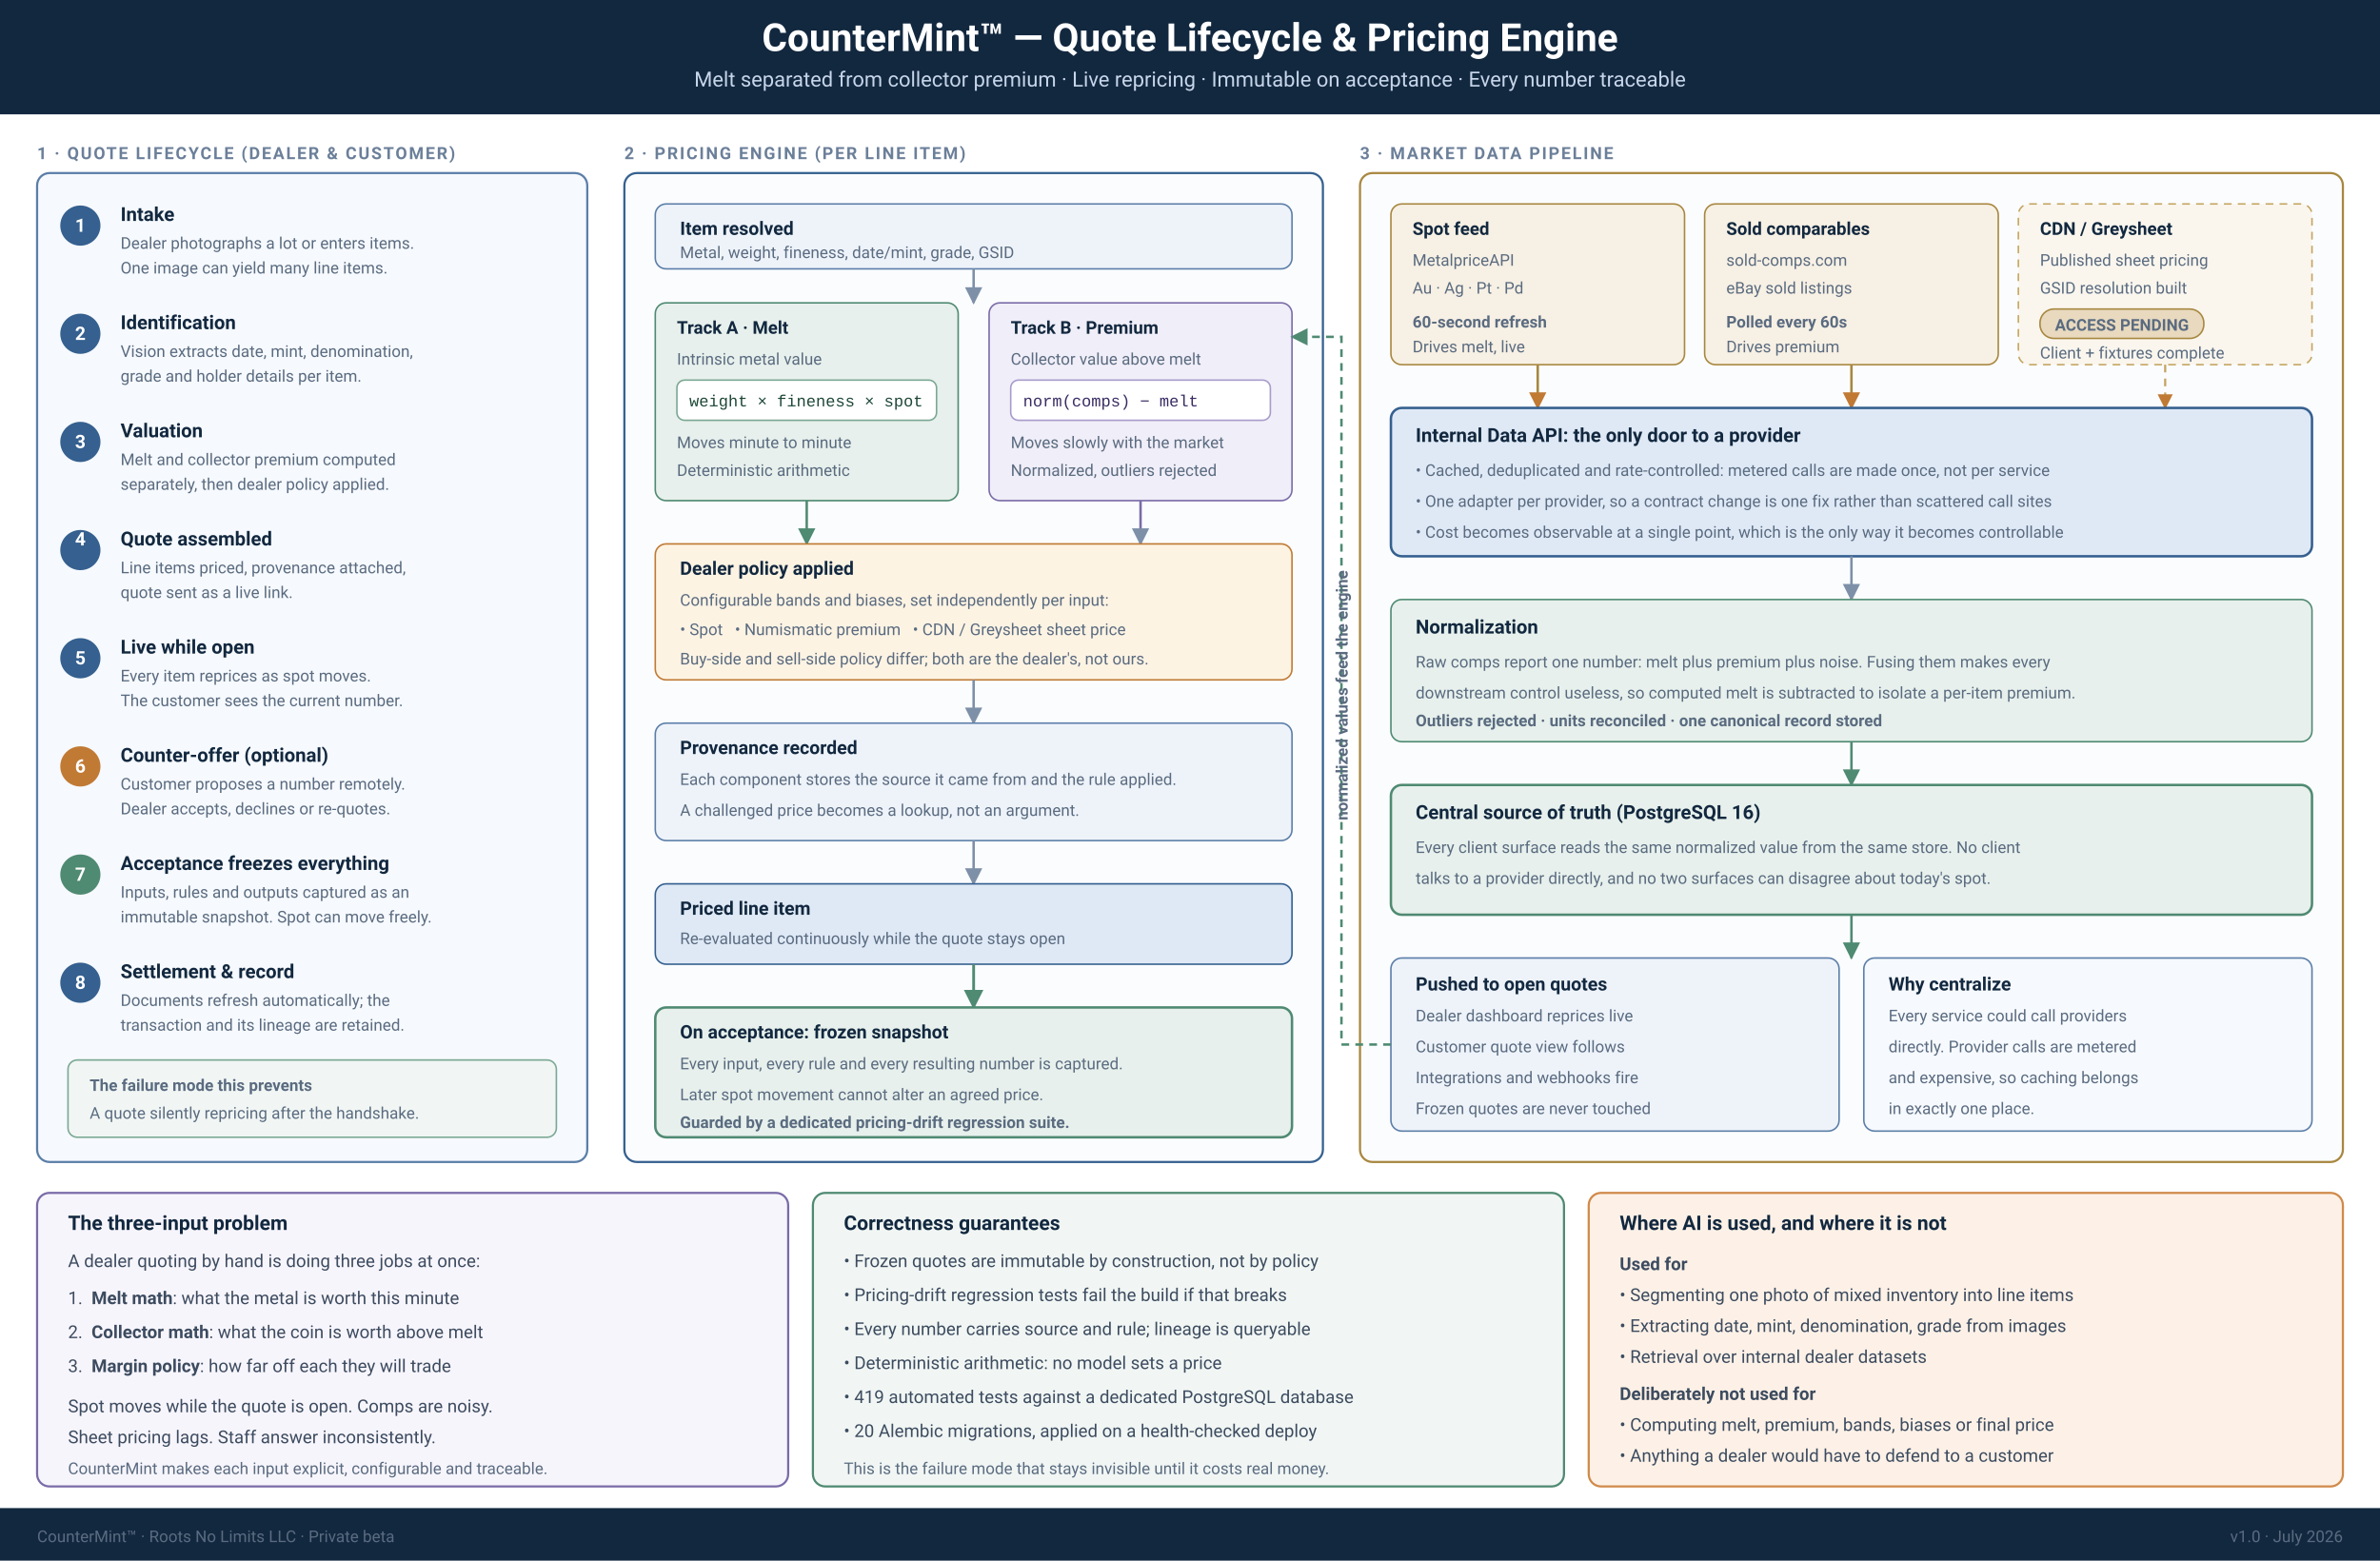
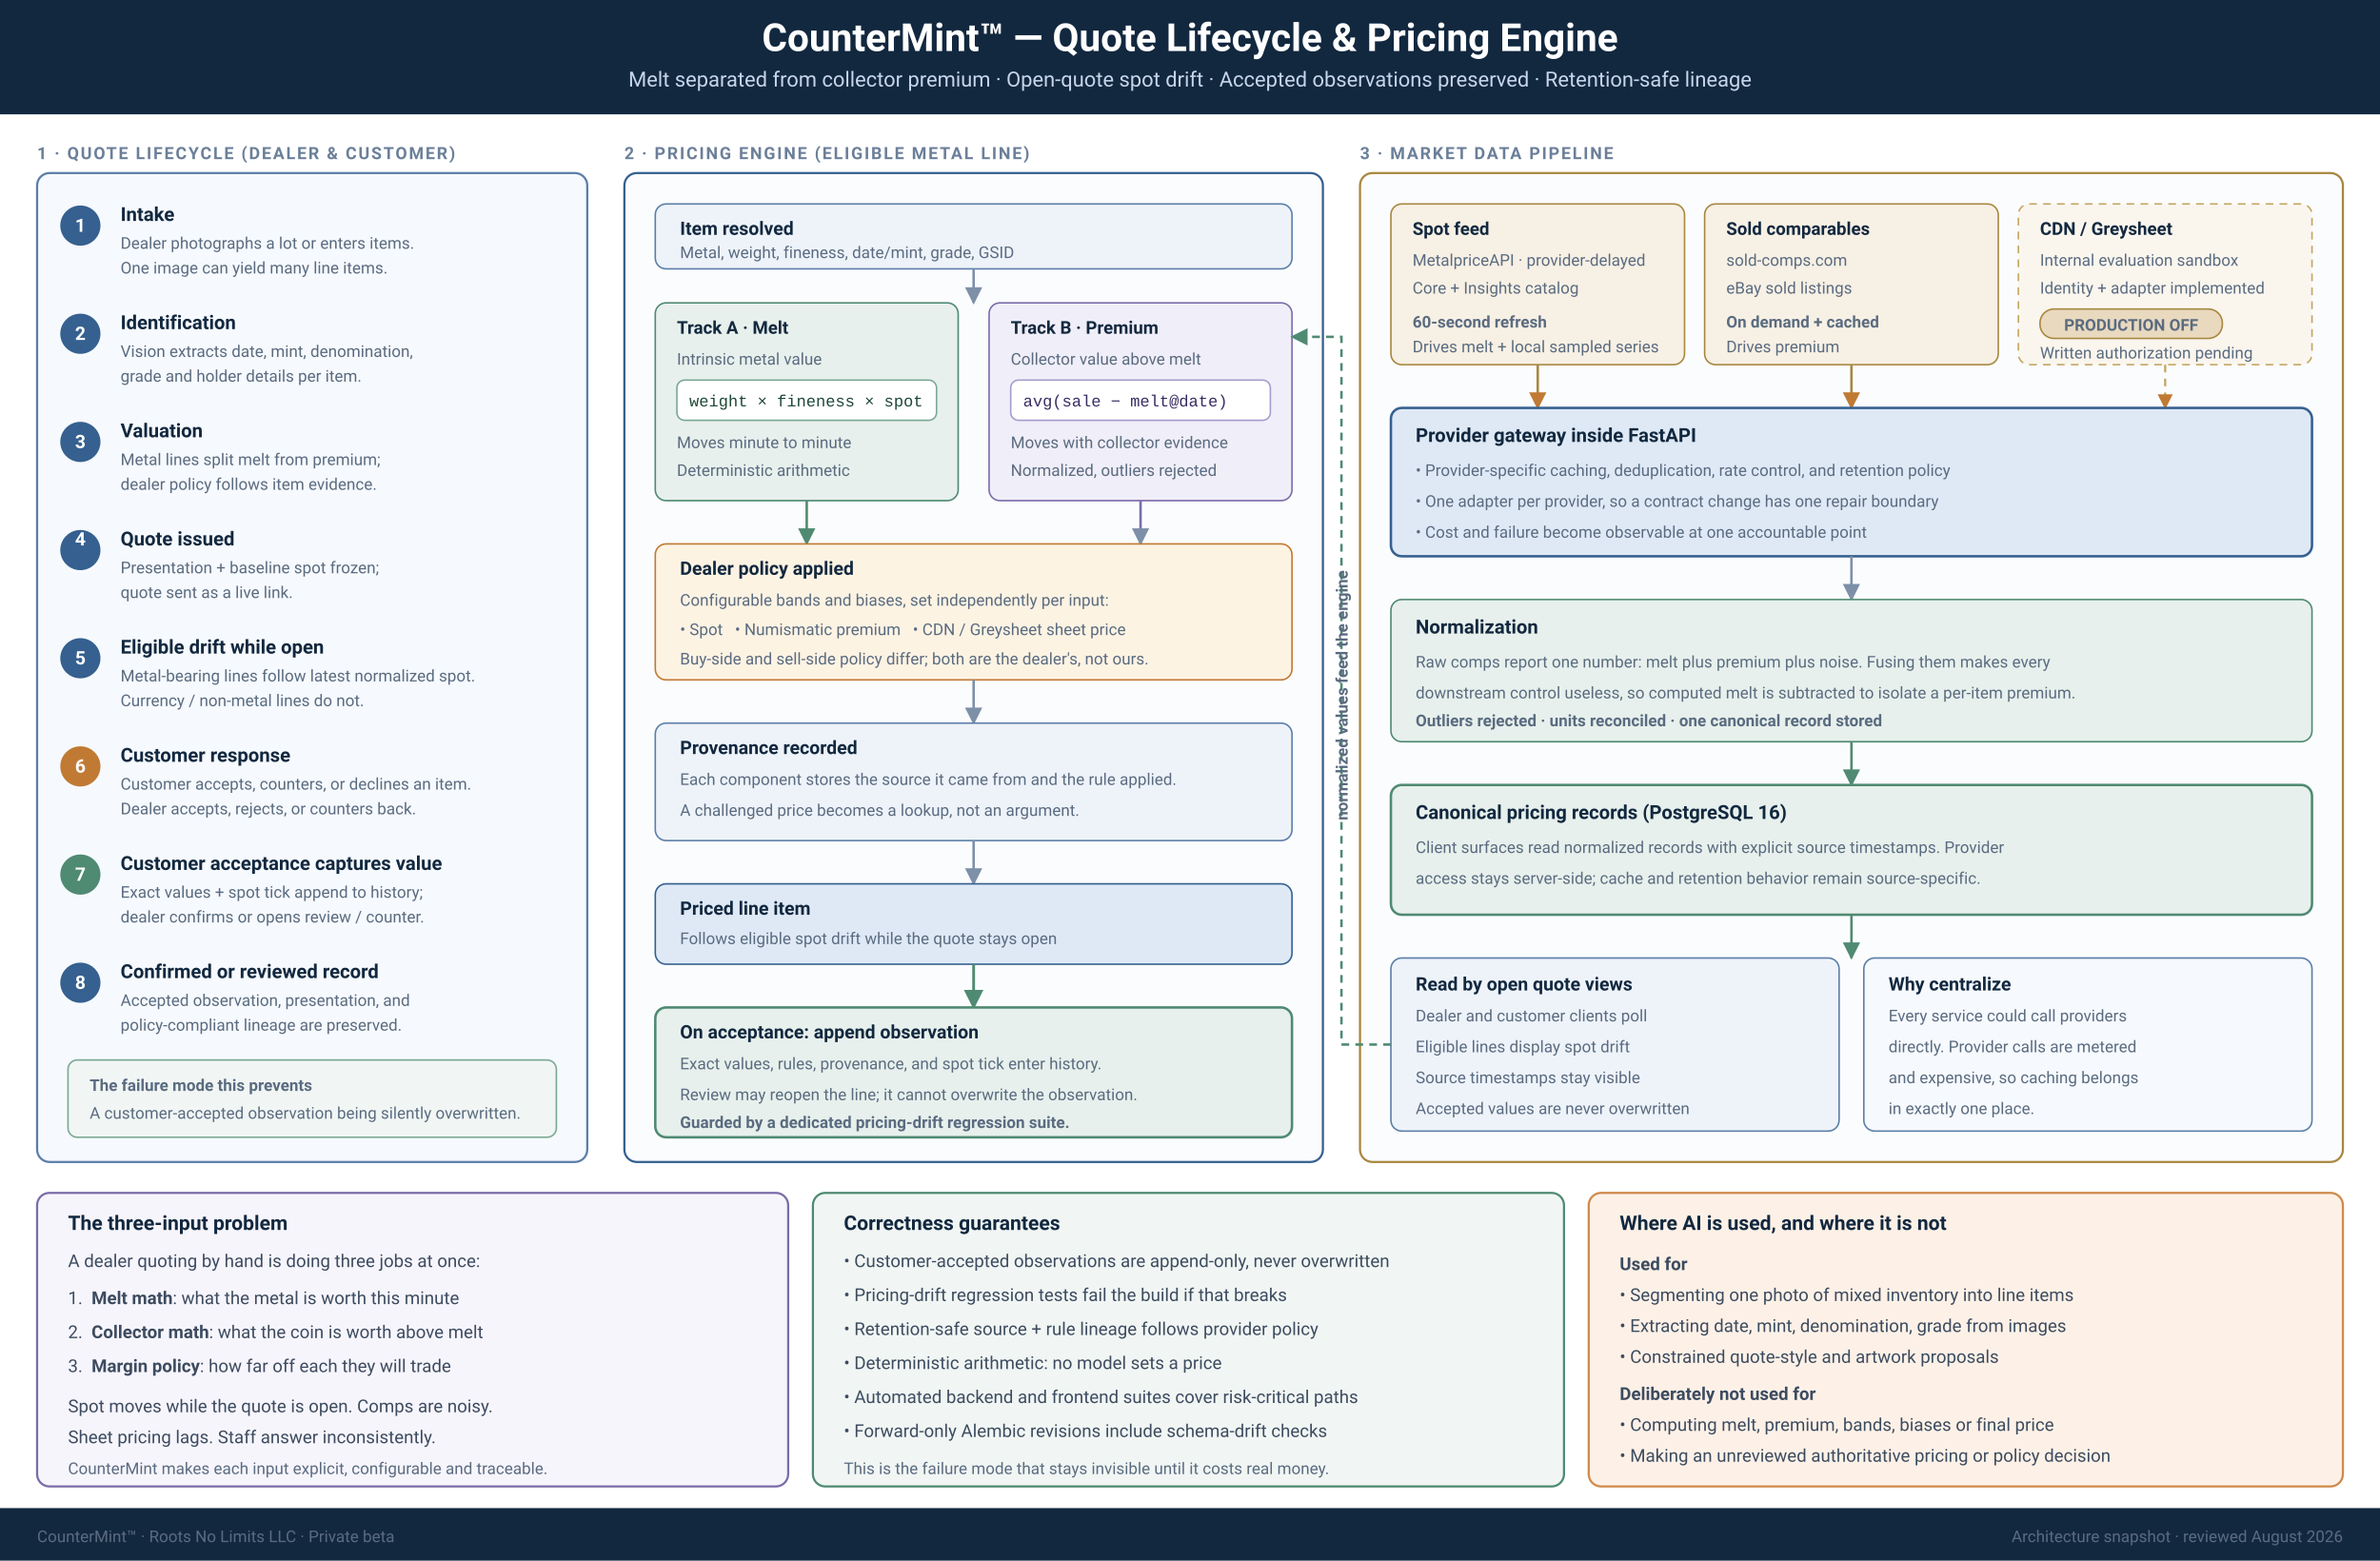
<svg xmlns="http://www.w3.org/2000/svg" viewBox="0 0 1540 1010" width="1540" height="1010" font-family="ui-sans-serif, -apple-system, 'Segoe UI', Roboto, Helvetica, Arial, sans-serif">
  <defs>
    <style>
      .hd  { fill:#ffffff; font-weight:700; }
      .sub { fill:#c7d6ea; }
      .ttl { font-weight:700; fill:#12283f; }
      .sm  { font-size:11.5px; fill:#3c4b5f; }
      .xs  { font-size:10.5px; fill:#5a6b80; }
      .lbl { font-size:10px; fill:#6b7f99; font-weight:600; letter-spacing:.4px; }
      .grp { font-size:11px; font-weight:700; letter-spacing:1.1px; fill:#6b7f99; }
      .num { font-size:12px; font-weight:700; fill:#ffffff; }
      .mono { font-family:'SFMono-Regular', Consolas, 'Liberation Mono', Menlo, monospace; font-size:10.5px; }
    </style>
    <marker id="a" viewBox="0 0 10 10" refX="9" refY="5" markerWidth="7" markerHeight="7" orient="auto-start-reverse">
      <path d="M0,0 L10,5 L0,10 z" fill="#7d90a8" />
    </marker>
    <marker id="ag" viewBox="0 0 10 10" refX="9" refY="5" markerWidth="7" markerHeight="7" orient="auto-start-reverse">
      <path d="M0,0 L10,5 L0,10 z" fill="#4f8a72" />
    </marker>
    <marker id="ao" viewBox="0 0 10 10" refX="9" refY="5" markerWidth="7" markerHeight="7" orient="auto-start-reverse">
      <path d="M0,0 L10,5 L0,10 z" fill="#c07a34" />
    </marker>
  </defs>
  <rect width="1540" height="1010" fill="#ffffff" />
  <rect x="0" y="0" width="1540" height="74" fill="#12283f" />
  <text x="770" y="33" class="hd" font-size="25" text-anchor="middle">CounterMint™ — Quote Lifecycle &amp; Pricing Engine</text>
-   <text x="770" y="56" class="sub" font-size="13.5" text-anchor="middle">Melt separated from collector premium · Live repricing · Immutable on acceptance · Every number traceable</text>
+   <text x="770" y="56" class="sub" font-size="13.5" text-anchor="middle">Melt separated from collector premium · Open-quote spot drift · Accepted observations preserved · Retention-safe lineage</text>
  <text x="24" y="103" class="grp">1 · QUOTE LIFECYCLE (DEALER &amp; CUSTOMER)</text>
  <rect x="24" y="112" width="356" height="640" rx="8" fill="#f6f9fd" stroke="#5b7ea8" stroke-width="1.4" />
  <circle cx="52" cy="146" r="13" fill="#35608f" />
  <text x="52" y="150" class="num" text-anchor="middle">1</text>
  <text x="78" y="143" class="ttl" font-size="12.5">Intake</text>
  <text x="78" y="161" class="xs">Dealer photographs a lot or enters items.</text>
  <text x="78" y="177" class="xs">One image can yield many line items.</text>
  <circle cx="52" cy="216" r="13" fill="#35608f" />
  <text x="52" y="220" class="num" text-anchor="middle">2</text>
  <text x="78" y="213" class="ttl" font-size="12.5">Identification</text>
  <text x="78" y="231" class="xs">Vision extracts date, mint, denomination,</text>
  <text x="78" y="247" class="xs">grade and holder details per item.</text>
  <circle cx="52" cy="286" r="13" fill="#35608f" />
  <text x="52" y="290" class="num" text-anchor="middle">3</text>
  <text x="78" y="283" class="ttl" font-size="12.5">Valuation</text>
-   <text x="78" y="301" class="xs">Melt and collector premium computed</text>
-   <text x="78" y="317" class="xs">separately, then dealer policy applied.</text>
+   <text x="78" y="301" class="xs">Metal lines split melt from premium;</text>
+   <text x="78" y="317" class="xs">dealer policy follows item evidence.</text>
  <circle cx="52" cy="356" r="13" fill="#35608f" />
  <text x="52" y="353" class="num" text-anchor="middle">4</text>
-   <text x="78" y="353" class="ttl" font-size="12.5">Quote assembled</text>
-   <text x="78" y="371" class="xs">Line items priced, provenance attached,</text>
+   <text x="78" y="353" class="ttl" font-size="12.5">Quote issued</text>
+   <text x="78" y="371" class="xs">Presentation + baseline spot frozen;</text>
  <text x="78" y="387" class="xs">quote sent as a live link.</text>
  <circle cx="52" cy="426" r="13" fill="#35608f" />
  <text x="52" y="430" class="num" text-anchor="middle">5</text>
-   <text x="78" y="423" class="ttl" font-size="12.5">Live while open</text>
-   <text x="78" y="441" class="xs">Every item reprices as spot moves.</text>
-   <text x="78" y="457" class="xs">The customer sees the current number.</text>
+   <text x="78" y="423" class="ttl" font-size="12.5">Eligible drift while open</text>
+   <text x="78" y="441" class="xs">Metal-bearing lines follow latest normalized spot.</text>
+   <text x="78" y="457" class="xs">Currency / non-metal lines do not.</text>
  <circle cx="52" cy="496" r="13" fill="#c07a34" />
  <text x="52" y="500" class="num" text-anchor="middle">6</text>
-   <text x="78" y="493" class="ttl" font-size="12.5" fill="#8a4a12">Counter-offer (optional)</text>
-   <text x="78" y="511" class="xs">Customer proposes a number remotely.</text>
-   <text x="78" y="527" class="xs">Dealer accepts, declines or re-quotes.</text>
+   <text x="78" y="493" class="ttl" font-size="12.5" fill="#8a4a12">Customer response</text>
+   <text x="78" y="511" class="xs">Customer accepts, counters, or declines an item.</text>
+   <text x="78" y="527" class="xs">Dealer accepts, rejects, or counters back.</text>
  <circle cx="52" cy="566" r="13" fill="#4f8a72" />
  <text x="52" y="570" class="num" text-anchor="middle">7</text>
-   <text x="78" y="563" class="ttl" font-size="12.5" fill="#1d4736">Acceptance freezes everything</text>
-   <text x="78" y="581" class="xs">Inputs, rules and outputs captured as an</text>
-   <text x="78" y="597" class="xs">immutable snapshot. Spot can move freely.</text>
+   <text x="78" y="563" class="ttl" font-size="12.5" fill="#1d4736">Customer acceptance captures value</text>
+   <text x="78" y="581" class="xs">Exact values + spot tick append to history;</text>
+   <text x="78" y="597" class="xs">dealer confirms or opens review / counter.</text>
  <circle cx="52" cy="636" r="13" fill="#35608f" />
  <text x="52" y="640" class="num" text-anchor="middle">8</text>
-   <text x="78" y="633" class="ttl" font-size="12.5">Settlement &amp; record</text>
-   <text x="78" y="651" class="xs">Documents refresh automatically; the</text>
-   <text x="78" y="667" class="xs">transaction and its lineage are retained.</text>
+   <text x="78" y="633" class="ttl" font-size="12.5">Confirmed or reviewed record</text>
+   <text x="78" y="651" class="xs">Accepted observation, presentation, and</text>
+   <text x="78" y="667" class="xs">policy-compliant lineage are preserved.</text>
  <rect x="44" y="686" width="316" height="50" rx="6" fill="#f1f6f4" stroke="#7ba894" />
  <text x="58" y="706" class="xs" font-weight="700" fill="#1d4736">The failure mode this prevents</text>
-   <text x="58" y="724" class="xs">A quote silently repricing after the handshake.</text>
-   <text x="404" y="103" class="grp">2 · PRICING ENGINE (PER LINE ITEM)</text>
+   <text x="58" y="724" class="xs">A customer-accepted observation being silently overwritten.</text>
+   <text x="404" y="103" class="grp">2 · PRICING ENGINE (ELIGIBLE METAL LINE)</text>
  <rect x="404" y="112" width="452" height="640" rx="8" fill="#fbfcfe" stroke="#35608f" stroke-width="1.4" />
  <rect x="424" y="132" width="412" height="42" rx="7" fill="#eef3fa" stroke="#5b7ea8" />
  <text x="440" y="152" class="ttl" font-size="12">Item resolved</text>
  <text x="440" y="167" class="xs">Metal, weight, fineness, date/mint, grade, GSID</text>
  <line x1="630" y1="174" x2="630" y2="196" stroke="#7d90a8" stroke-width="1.6" marker-end="url(#a)" />
  <rect x="424" y="196" width="196" height="128" rx="7" fill="#e7f0ec" stroke="#4f8a72" />
  <text x="438" y="216" class="ttl" font-size="11.5" fill="#14301f">Track A · Melt</text>
  <text x="438" y="236" class="xs">Intrinsic metal value</text>
  <rect x="438" y="246" width="168" height="26" rx="5" fill="#ffffff" stroke="#7ba894" />
  <text x="446" y="263" class="mono" fill="#1d4736">weight × fineness × spot</text>
  <text x="438" y="290" class="xs">Moves minute to minute</text>
  <text x="438" y="308" class="xs">Deterministic arithmetic</text>
  <rect x="640" y="196" width="196" height="128" rx="7" fill="#f0eef8" stroke="#7a6ca8" />
  <text x="654" y="216" class="ttl" font-size="11.5" fill="#392c63">Track B · Premium</text>
  <text x="654" y="236" class="xs">Collector value above melt</text>
  <rect x="654" y="246" width="168" height="26" rx="5" fill="#ffffff" stroke="#a89ccb" />
-   <text x="662" y="263" class="mono" fill="#392c63">norm(comps) − melt</text>
-   <text x="654" y="290" class="xs">Moves slowly with the market</text>
+   <text x="662" y="263" class="mono" fill="#392c63">avg(sale − melt@date)</text>
+   <text x="654" y="290" class="xs">Moves with collector evidence</text>
  <text x="654" y="308" class="xs">Normalized, outliers rejected</text>
  <line x1="522" y1="324" x2="522" y2="352" stroke="#4f8a72" stroke-width="1.6" marker-end="url(#ag)" />
  <line x1="738" y1="324" x2="738" y2="352" stroke="#7a6ca8" stroke-width="1.6" marker-end="url(#a)" />
  <rect x="424" y="352" width="412" height="88" rx="7" fill="#fdf3e3" stroke="#c07a34" />
  <text x="440" y="372" class="ttl" font-size="12" fill="#8a4a12">Dealer policy applied</text>
  <text x="440" y="392" class="xs">Configurable bands and biases, set independently per input:</text>
  <text x="440" y="411" class="xs">• Spot   • Numismatic premium   • CDN / Greysheet sheet price</text>
  <text x="440" y="430" class="xs">Buy-side and sell-side policy differ; both are the dealer's, not ours.</text>
  <line x1="630" y1="440" x2="630" y2="468" stroke="#7d90a8" stroke-width="1.6" marker-end="url(#a)" />
  <rect x="424" y="468" width="412" height="76" rx="7" fill="#eef3fa" stroke="#5b7ea8" />
  <text x="440" y="488" class="ttl" font-size="12">Provenance recorded</text>
  <text x="440" y="508" class="xs">Each component stores the source it came from and the rule applied.</text>
  <text x="440" y="528" class="xs">A challenged price becomes a lookup, not an argument.</text>
  <line x1="630" y1="544" x2="630" y2="572" stroke="#7d90a8" stroke-width="1.6" marker-end="url(#a)" />
  <rect x="424" y="572" width="412" height="52" rx="7" fill="#dfe9f6" stroke="#35608f" />
  <text x="440" y="592" class="ttl" font-size="12">Priced line item</text>
-   <text x="440" y="611" class="xs">Re-evaluated continuously while the quote stays open</text>
+   <text x="440" y="611" class="xs">Follows eligible spot drift while the quote stays open</text>
  <line x1="630" y1="624" x2="630" y2="652" stroke="#4f8a72" stroke-width="1.8" marker-end="url(#ag)" />
  <rect x="424" y="652" width="412" height="84" rx="7" fill="#e7f0ec" stroke="#4f8a72" stroke-width="1.6" />
-   <text x="440" y="672" class="ttl" font-size="12" fill="#14301f">On acceptance: frozen snapshot</text>
-   <text x="440" y="692" class="xs">Every input, every rule and every resulting number is captured.</text>
-   <text x="440" y="712" class="xs">Later spot movement cannot alter an agreed price.</text>
+   <text x="440" y="672" class="ttl" font-size="12" fill="#14301f">On acceptance: append observation</text>
+   <text x="440" y="692" class="xs">Exact values, rules, provenance, and spot tick enter history.</text>
+   <text x="440" y="712" class="xs">Review may reopen the line; it cannot overwrite the observation.</text>
  <text x="440" y="730" class="xs" font-weight="700" fill="#1d4736">Guarded by a dedicated pricing-drift regression suite.</text>
  <text x="880" y="103" class="grp">3 · MARKET DATA PIPELINE</text>
  <rect x="880" y="112" width="636" height="640" rx="8" fill="#fbfcfe" stroke="#a8873f" stroke-width="1.4" />
  <rect x="900" y="132" width="190" height="104" rx="7" fill="#f7f0e4" stroke="#a8873f" />
  <text x="914" y="152" class="ttl" font-size="11.5" fill="#3d2f13">Spot feed</text>
-   <text x="914" y="172" class="xs">MetalpriceAPI</text>
-   <text x="914" y="190" class="xs">Au · Ag · Pt · Pd</text>
+   <text x="914" y="172" class="xs">MetalpriceAPI · provider-delayed</text>
+   <text x="914" y="190" class="xs">Core + Insights catalog</text>
  <text x="914" y="212" class="xs" font-weight="700" fill="#6b5116">60-second refresh</text>
-   <text x="914" y="228" class="xs">Drives melt, live</text>
+   <text x="914" y="228" class="xs">Drives melt + local sampled series</text>
  <rect x="1103" y="132" width="190" height="104" rx="7" fill="#f7f0e4" stroke="#a8873f" />
  <text x="1117" y="152" class="ttl" font-size="11.5" fill="#3d2f13">Sold comparables</text>
  <text x="1117" y="172" class="xs">sold-comps.com</text>
  <text x="1117" y="190" class="xs">eBay sold listings</text>
-   <text x="1117" y="212" class="xs" font-weight="700" fill="#6b5116">Polled every 60s</text>
+   <text x="1117" y="212" class="xs" font-weight="700" fill="#6b5116">On demand + cached</text>
  <text x="1117" y="228" class="xs">Drives premium</text>
  <rect x="1306" y="132" width="190" height="104" rx="7" fill="#faf6ee" stroke="#c4a561" stroke-dasharray="5 4" />
  <text x="1320" y="152" class="ttl" font-size="11.5" fill="#6b5116">CDN / Greysheet</text>
-   <text x="1320" y="172" class="xs" fill="#7a6a45">Published sheet pricing</text>
-   <text x="1320" y="190" class="xs" fill="#7a6a45">GSID resolution built</text>
-   <rect x="1320" y="200" width="106" height="19" rx="9" fill="#e8d9bf" stroke="#a8873f" />
-   <text x="1373" y="214" class="xs" text-anchor="middle" fill="#6b5116" font-weight="700">ACCESS PENDING</text>
-   <text x="1320" y="232" class="xs" fill="#7a6a45">Client + fixtures complete</text>
+   <text x="1320" y="172" class="xs" fill="#7a6a45">Internal evaluation sandbox</text>
+   <text x="1320" y="190" class="xs" fill="#7a6a45">Identity + adapter implemented</text>
+   <rect x="1320" y="200" width="118" height="19" rx="9" fill="#e8d9bf" stroke="#a8873f" />
+   <text x="1379" y="214" class="xs" text-anchor="middle" fill="#6b5116" font-weight="700">PRODUCTION OFF</text>
+   <text x="1320" y="232" class="xs" fill="#7a6a45">Written authorization pending</text>
  <line x1="995" y1="236" x2="995" y2="264" stroke="#a8873f" stroke-width="1.6" marker-end="url(#ao)" />
  <line x1="1198" y1="236" x2="1198" y2="264" stroke="#a8873f" stroke-width="1.6" marker-end="url(#ao)" />
  <line x1="1401" y1="236" x2="1401" y2="264" stroke="#c4a561" stroke-width="1.4" stroke-dasharray="5 4" marker-end="url(#ao)" />
  <rect x="900" y="264" width="596" height="96" rx="7" fill="#dfe9f6" stroke="#35608f" stroke-width="1.6" />
-   <text x="916" y="286" class="ttl" font-size="12.5">Internal Data API: the only door to a provider</text>
-   <text x="916" y="308" class="xs">• Cached, deduplicated and rate-controlled: metered calls are made once, not per service</text>
-   <text x="916" y="328" class="xs">• One adapter per provider, so a contract change is one fix rather than scattered call sites</text>
-   <text x="916" y="348" class="xs">• Cost becomes observable at a single point, which is the only way it becomes controllable</text>
+   <text x="916" y="286" class="ttl" font-size="12.5">Provider gateway inside FastAPI</text>
+   <text x="916" y="308" class="xs">• Provider-specific caching, deduplication, rate control, and retention policy</text>
+   <text x="916" y="328" class="xs">• One adapter per provider, so a contract change has one repair boundary</text>
+   <text x="916" y="348" class="xs">• Cost and failure become observable at one accountable point</text>
  <line x1="1198" y1="360" x2="1198" y2="388" stroke="#7d90a8" stroke-width="1.6" marker-end="url(#a)" />
  <rect x="900" y="388" width="596" height="92" rx="7" fill="#e7f0ec" stroke="#4f8a72" />
  <text x="916" y="410" class="ttl" font-size="12.5" fill="#14301f">Normalization</text>
  <text x="916" y="432" class="xs">Raw comps report one number: melt plus premium plus noise. Fusing them makes every</text>
  <text x="916" y="452" class="xs">downstream control useless, so computed melt is subtracted to isolate a per-item premium.</text>
  <text x="916" y="470" class="xs" font-weight="700" fill="#1d4736">Outliers rejected · units reconciled · one canonical record stored</text>
  <line x1="1198" y1="480" x2="1198" y2="508" stroke="#4f8a72" stroke-width="1.6" marker-end="url(#ag)" />
  <rect x="900" y="508" width="596" height="84" rx="7" fill="#e7f0ec" stroke="#4f8a72" stroke-width="1.6" />
-   <text x="916" y="530" class="ttl" font-size="12.5" fill="#14301f">Central source of truth (PostgreSQL 16)</text>
-   <text x="916" y="552" class="xs">Every client surface reads the same normalized value from the same store. No client</text>
-   <text x="916" y="572" class="xs">talks to a provider directly, and no two surfaces can disagree about today's spot.</text>
+   <text x="916" y="530" class="ttl" font-size="12.5" fill="#14301f">Canonical pricing records (PostgreSQL 16)</text>
+   <text x="916" y="552" class="xs">Client surfaces read normalized records with explicit source timestamps. Provider</text>
+   <text x="916" y="572" class="xs">access stays server-side; cache and retention behavior remain source-specific.</text>
  <line x1="1198" y1="592" x2="1198" y2="620" stroke="#4f8a72" stroke-width="1.6" marker-end="url(#ag)" />
  <rect x="900" y="620" width="290" height="112" rx="7" fill="#eef3fa" stroke="#5b7ea8" />
-   <text x="916" y="641" class="ttl" font-size="12">Pushed to open quotes</text>
-   <text x="916" y="661" class="xs">Dealer dashboard reprices live</text>
-   <text x="916" y="681" class="xs">Customer quote view follows</text>
-   <text x="916" y="701" class="xs">Integrations and webhooks fire</text>
-   <text x="916" y="721" class="xs">Frozen quotes are never touched</text>
+   <text x="916" y="641" class="ttl" font-size="12">Read by open quote views</text>
+   <text x="916" y="661" class="xs">Dealer and customer clients poll</text>
+   <text x="916" y="681" class="xs">Eligible lines display spot drift</text>
+   <text x="916" y="701" class="xs">Source timestamps stay visible</text>
+   <text x="916" y="721" class="xs">Accepted values are never overwritten</text>
  <rect x="1206" y="620" width="290" height="112" rx="7" fill="#f6f9fd" stroke="#5b7ea8" />
  <text x="1222" y="641" class="ttl" font-size="12">Why centralize</text>
  <text x="1222" y="661" class="xs">Every service could call providers</text>
  <text x="1222" y="681" class="xs">directly. Provider calls are metered</text>
  <text x="1222" y="701" class="xs">and expensive, so caching belongs</text>
  <text x="1222" y="721" class="xs">in exactly one place.</text>
  <path d="M900 676 L868 676 L868 218 L836 218" fill="none" stroke="#4f8a72" stroke-width="1.6" stroke-dasharray="5 4" marker-end="url(#ag)" />
  <text x="872" y="450" class="xs" fill="#3a6b55" font-weight="700" transform="rotate(-90 872 450)" text-anchor="middle">normalized values feed the engine</text>
  <rect x="24" y="772" width="486" height="190" rx="8" fill="#f7f5fc" stroke="#7a6ca8" stroke-width="1.4" />
  <text x="44" y="796" class="ttl" font-size="13" fill="#392c63">The three-input problem</text>
  <text x="44" y="820" class="sm">A dealer quoting by hand is doing three jobs at once:</text>
  <text x="44" y="844" class="sm">1.  <tspan font-weight="700">Melt math</tspan>: what the metal is worth this minute</text>
  <text x="44" y="866" class="sm">2.  <tspan font-weight="700">Collector math</tspan>: what the coin is worth above melt</text>
  <text x="44" y="888" class="sm">3.  <tspan font-weight="700">Margin policy</tspan>: how far off each they will trade</text>
  <text x="44" y="914" class="sm">Spot moves while the quote is open. Comps are noisy.</text>
  <text x="44" y="934" class="sm">Sheet pricing lags. Staff answer inconsistently.</text>
  <text x="44" y="954" class="xs" fill="#5b4a91">CounterMint makes each input explicit, configurable and traceable.</text>
  <rect x="526" y="772" width="486" height="190" rx="8" fill="#f1f6f4" stroke="#4f8a72" stroke-width="1.4" />
  <text x="546" y="796" class="ttl" font-size="13" fill="#1d4736">Correctness guarantees</text>
-   <text x="546" y="820" class="sm">• Frozen quotes are immutable by construction, not by policy</text>
+   <text x="546" y="820" class="sm">• Customer-accepted observations are append-only, never overwritten</text>
  <text x="546" y="842" class="sm">• Pricing-drift regression tests fail the build if that breaks</text>
-   <text x="546" y="864" class="sm">• Every number carries source and rule; lineage is queryable</text>
+   <text x="546" y="864" class="sm">• Retention-safe source + rule lineage follows provider policy</text>
  <text x="546" y="886" class="sm">• Deterministic arithmetic: no model sets a price</text>
-   <text x="546" y="908" class="sm">• 419 automated tests against a dedicated PostgreSQL database</text>
-   <text x="546" y="930" class="sm">• 20 Alembic migrations, applied on a health-checked deploy</text>
+   <text x="546" y="908" class="sm">• Automated backend and frontend suites cover risk-critical paths</text>
+   <text x="546" y="930" class="sm">• Forward-only Alembic revisions include schema-drift checks</text>
  <text x="546" y="954" class="xs" fill="#1d4736">This is the failure mode that stays invisible until it costs real money.</text>
  <rect x="1028" y="772" width="488" height="190" rx="8" fill="#fdf1e7" stroke="#d08a4a" stroke-width="1.4" />
  <text x="1048" y="796" class="ttl" font-size="13" fill="#8a4a12">Where AI is used, and where it is not</text>
  <text x="1048" y="822" class="sm" font-weight="700" fill="#3a6b55">Used for</text>
  <text x="1048" y="842" class="sm">• Segmenting one photo of mixed inventory into line items</text>
  <text x="1048" y="862" class="sm">• Extracting date, mint, denomination, grade from images</text>
-   <text x="1048" y="882" class="sm">• Retrieval over internal dealer datasets</text>
+   <text x="1048" y="882" class="sm">• Constrained quote-style and artwork proposals</text>
  <text x="1048" y="906" class="sm" font-weight="700" fill="#8a4a12">Deliberately not used for</text>
  <text x="1048" y="926" class="sm">• Computing melt, premium, bands, biases or final price</text>
-   <text x="1048" y="946" class="sm">• Anything a dealer would have to defend to a customer</text>
+   <text x="1048" y="946" class="sm">• Making an unreviewed authoritative pricing or policy decision</text>
  <rect x="0" y="976" width="1540" height="34" fill="#12283f" />
  <text x="24" y="998" class="xs" fill="#9fb4cd">CounterMint™ · Roots No Limits LLC · Private beta</text>
-   <text x="1516" y="998" class="xs" fill="#9fb4cd" text-anchor="end">v1.0 · July 2026</text>
+   <text x="1516" y="998" class="xs" fill="#9fb4cd" text-anchor="end">Architecture snapshot · reviewed August 2026</text>
</svg>
